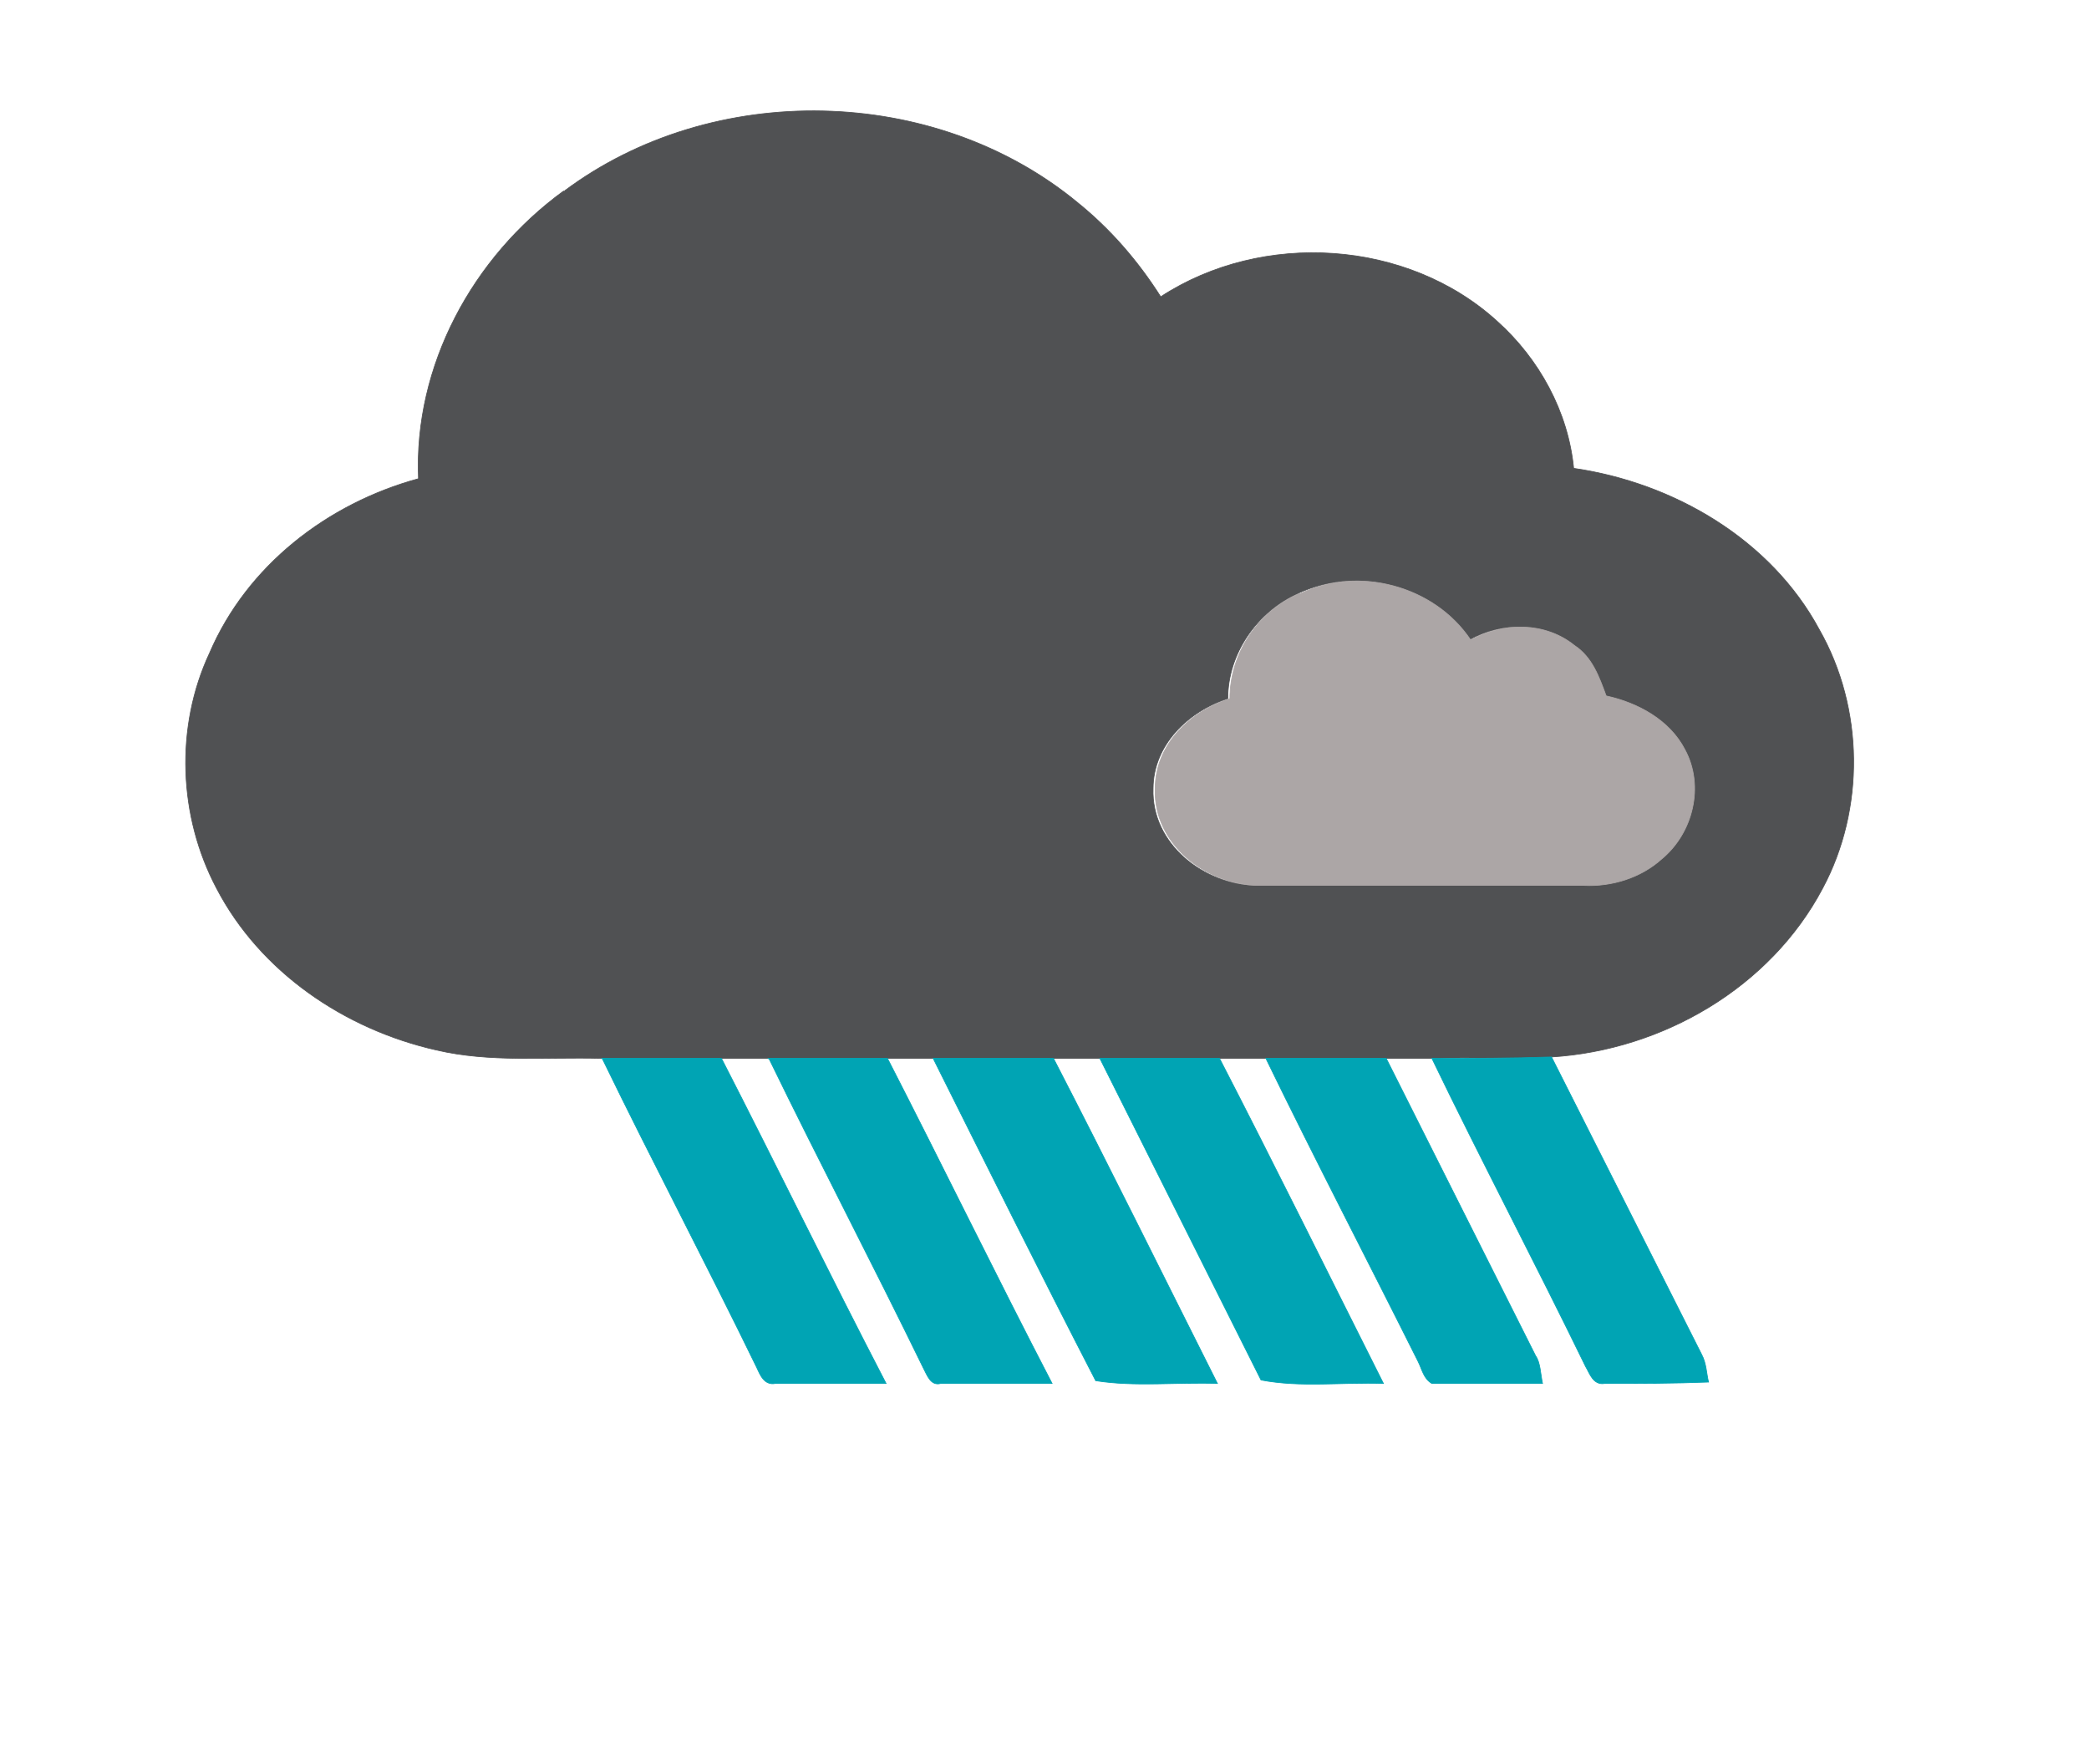
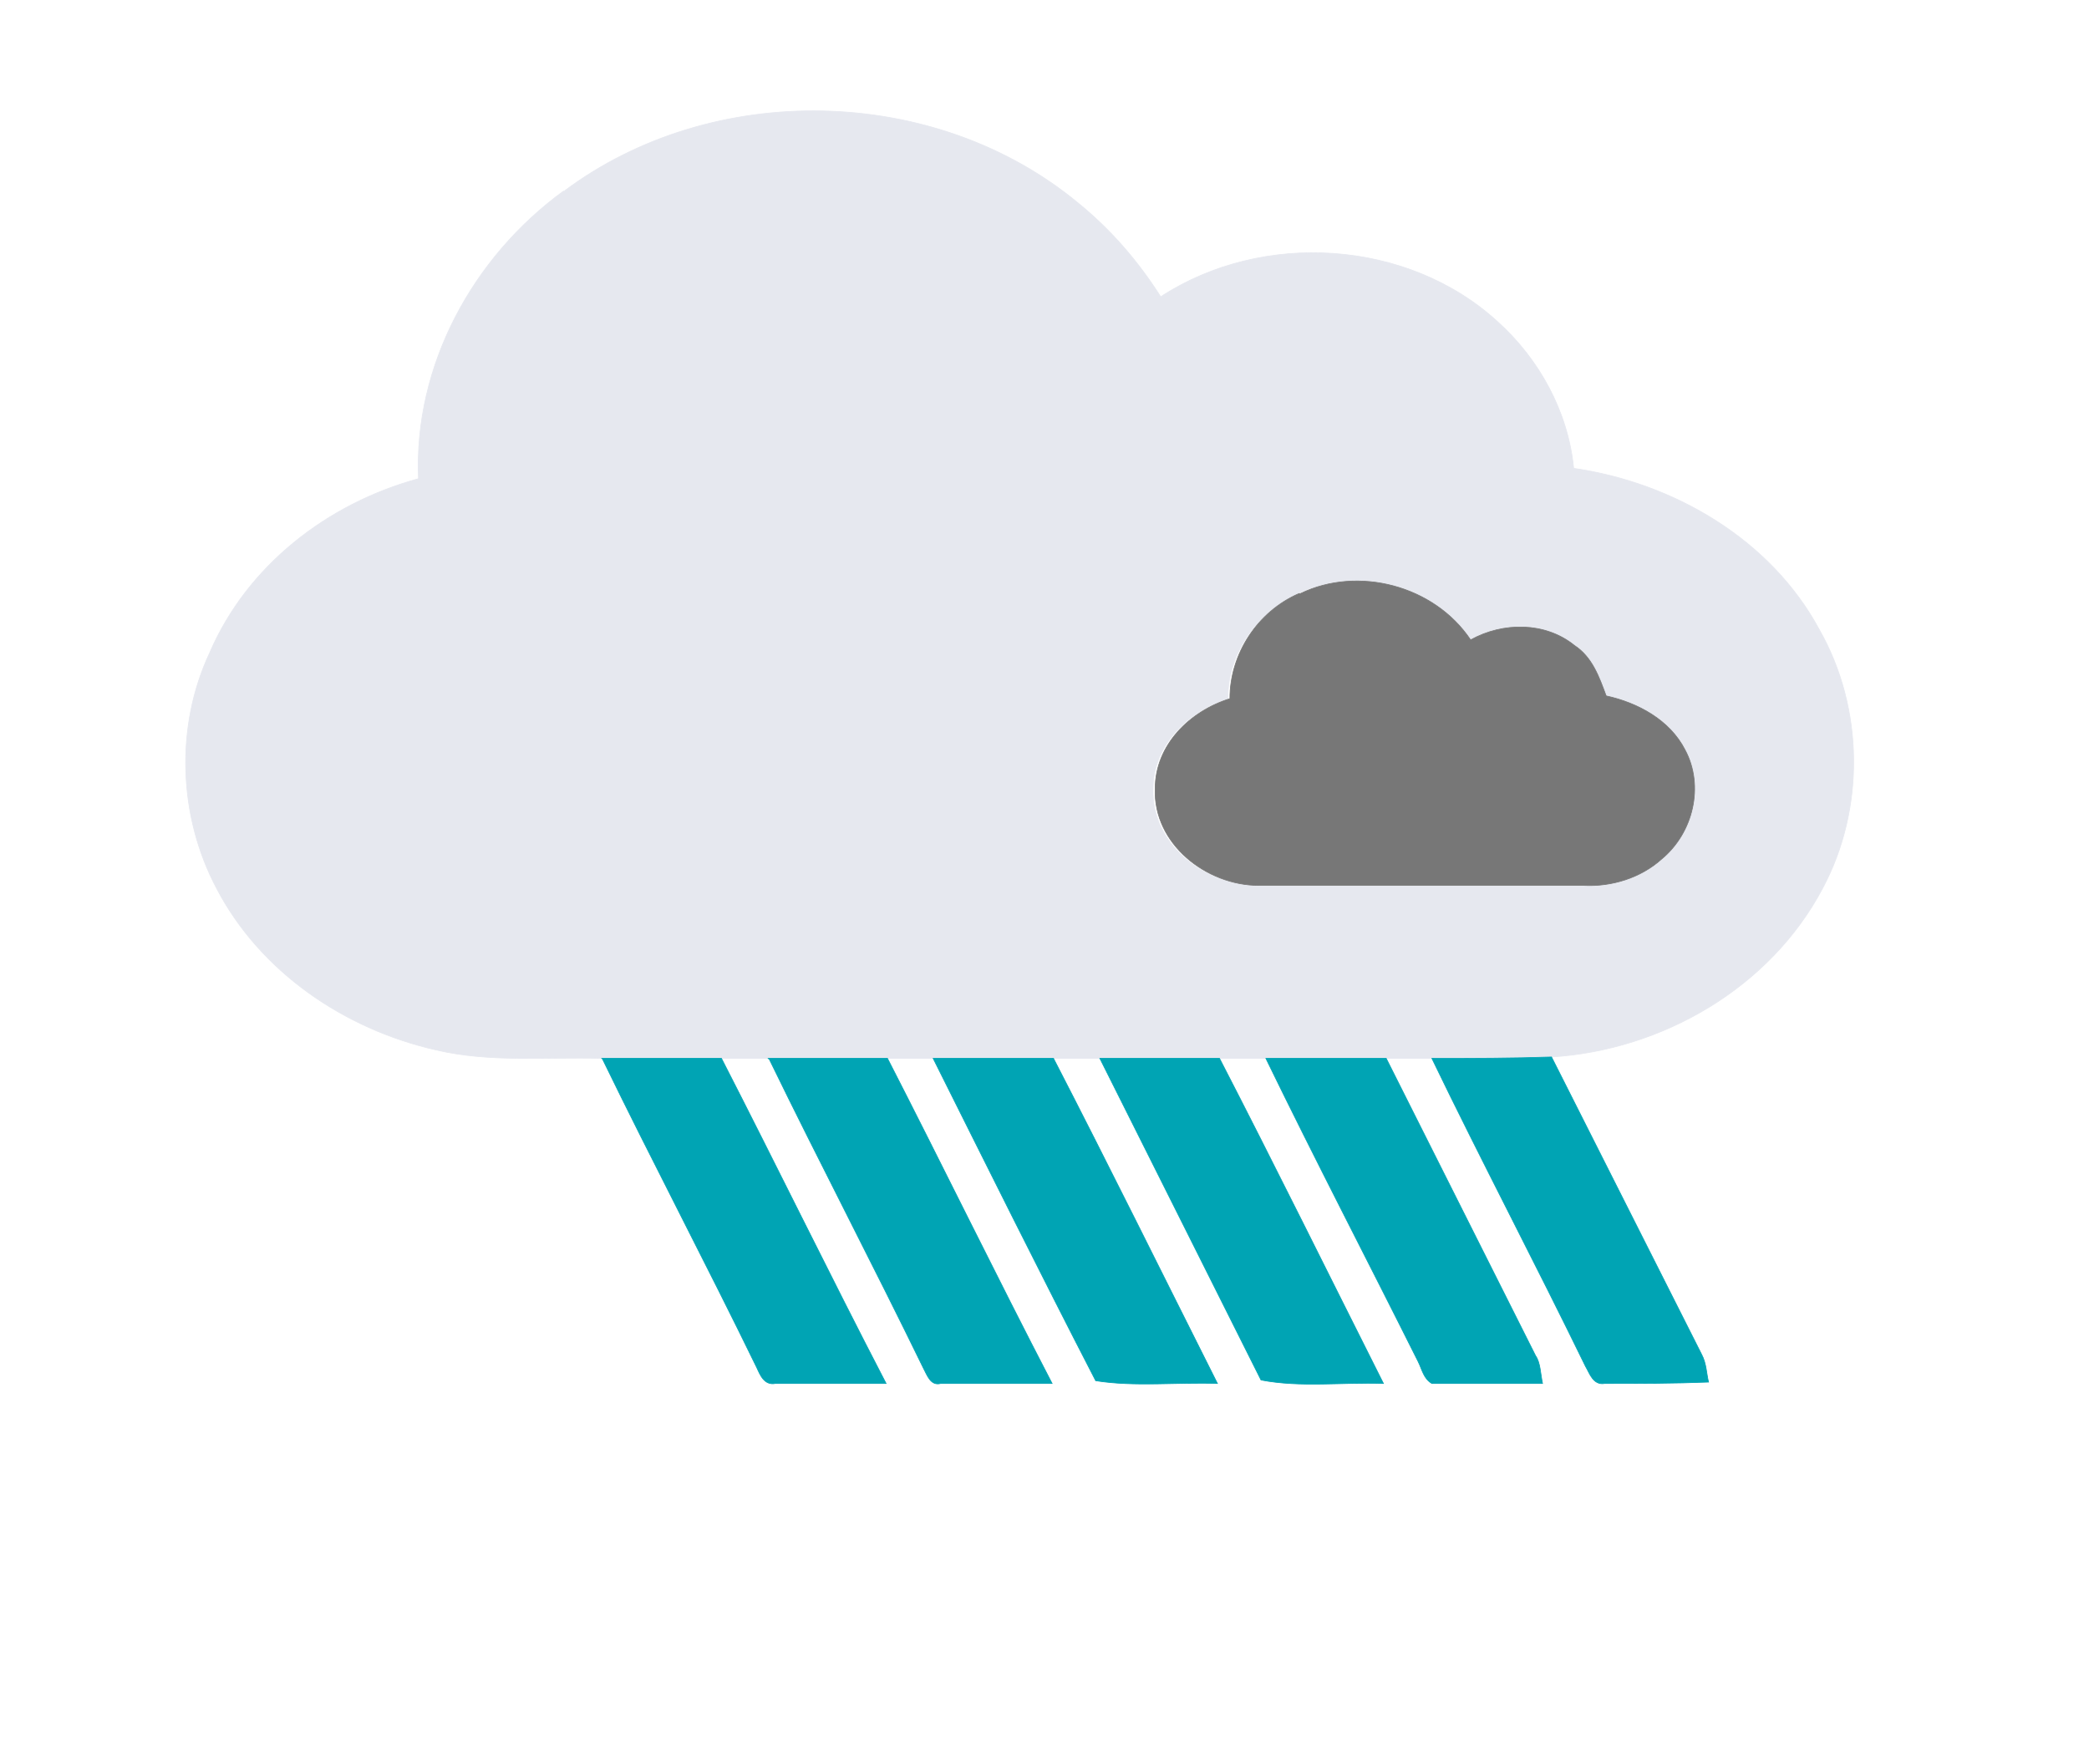
- <svg xmlns="http://www.w3.org/2000/svg" id="heavy rain" width="302pt" height="340" viewBox="0 0 302 255">
-   <path fill="#505153" stroke="#505153" stroke-width=".1" d="M81.6 27.6c21.4-16 53.5-15.4 74.2 1.7 4.7 3.8 8.7 8.4 12 13.6 14.7-9.6 35.7-8.3 48.7 3.6 6 5.4 10.2 13 11 21.2C242 69.8 256 78 263 91c6.5 11.4 6.6 26 .5 37.4-7.6 14.4-23.2 23.4-39.2 24.4-5.7.3-11.5 0-17.3.2H86.8c-8-.2-16 .6-23.7-1.2-13.3-3-25.5-11.3-31.8-23.4-5.5-10.4-6-23.3-1-34 5.4-12.6 17-21.6 30.2-25.2-.7-16.3 7.8-32 21-41.6m106.2 58.2c-6 2.6-10.2 8.7-10.2 15.2-5.7 1.8-10.8 6.7-10.8 13-.3 8 7.4 14 15 14h47c4 0 8.2-1 11.2-3.8 4.6-3.7 6.2-10.6 3.4-15.8-2.2-4.4-6.8-6.8-11.4-7.8-1-2.7-2-5.6-4.5-7.3-4.3-3.4-10.4-3.4-15-.8-5.4-8-16.3-10.7-24.8-6.7z" />
-   <path fill="#aca6a6" stroke="#aca6a6" stroke-width=".1" d="M188 85.8c8.3-4 19.3-1.2 24.6 6.7 4.7-2.6 10.8-2.6 15 .8 2.6 1.7 3.6 4.6 4.6 7.3 4.6 1 9.2 3.5 11.4 7.8 2.8 5.2 1.2 12-3.4 15.8-3 2.7-7.2 4-11.2 3.8h-47c-7.6 0-15.3-6-15-14 0-6.3 5-11.2 10.8-13 0-6.5 4-12.6 10-15.2z" />
+ <svg xmlns="http://www.w3.org/2000/svg" id="heavy rain showers" width="302pt" height="340" viewBox="0 0 302 255">
+   <path fill="#e6e8ef" stroke="#e6e8ef" stroke-width=".1" d="M81.6 27.6c21.4-16 53.5-15.4 74.2 1.7 4.7 3.8 8.7 8.4 12 13.6 14.7-9.6 35.7-8.3 48.7 3.6 6 5.4 10.2 13 11 21.2C242 69.8 256 78 263 91c6.5 11.4 6.6 26 .5 37.4-7.6 14.4-23.2 23.4-39.2 24.4-5.7.3-11.5 0-17.3.2H86.8c-8-.2-16 .6-23.7-1.2-13.3-3-25.5-11.3-31.8-23.4-5.5-10.4-6-23.3-1-34 5.4-12.6 17-21.6 30.2-25.2-.7-16.3 7.8-32 21-41.6m106.2 58.2c-6 2.6-10.2 8.7-10.2 15.2-5.7 1.8-10.8 6.7-10.8 13-.3 8 7.4 14 15 14h47c4 0 8.2-1 11.2-3.8 4.6-3.7 6.2-10.6 3.4-15.8-2.2-4.4-6.8-6.8-11.4-7.8-1-2.7-2-5.6-4.5-7.3-4.3-3.4-10.4-3.4-15-.8-5.4-8-16.3-10.7-24.8-6.7z" />
+   <path fill="#777" stroke="#777" stroke-width=".1" d="M188 85.8c8.3-4 19.3-1.2 24.6 6.7 4.7-2.6 10.8-2.6 15 .8 2.6 1.7 3.6 4.6 4.6 7.3 4.6 1 9.2 3.5 11.4 7.8 2.8 5.2 1.2 12-3.4 15.8-3 2.7-7.2 4-11.2 3.8h-47c-7.6 0-15.3-6-15-14 0-6.3 5-11.2 10.8-13 0-6.5 4-12.6 10-15.2z" />
  <path fill="#00a4b4" stroke="#00a4b4" stroke-width=".1" d="M87 153h17.3c8 15.6 15.7 31.4 23.8 47h-16c-1.6.3-2.2-1.2-2.7-2.3-7.3-15-15-29.6-22.3-44.6zM111 153h17.3c8 15.6 15.7 31.4 23.8 47H136c-1.5.4-2-1.3-2.5-2.2-7.3-15-15-29.7-22.3-44.7zM135 153h17.3c8 15.5 15.8 31.3 23.7 47-5.8-.2-12 .5-17.6-.4-8-15.5-15.7-31-23.5-46.6zM159 153h17.3c8 15.5 15.8 31.3 23.7 47-6-.2-12 .6-17.7-.5L159 153zM183 153h17.4l21.6 43c.7 1 .7 2.6 1 4h-16c-1.2-.7-1.4-2-2-3.2-7.3-14.6-14.8-29-22-43.8zM207 153c5.8 0 11.6 0 17.3-.2l21.7 43c.7 1.3.7 2.8 1 4-5 .2-10 .2-15 .2-1.7.3-2.2-1.5-2.8-2.5-7.3-15-15-29.6-22.2-44.5z" />
</svg>
